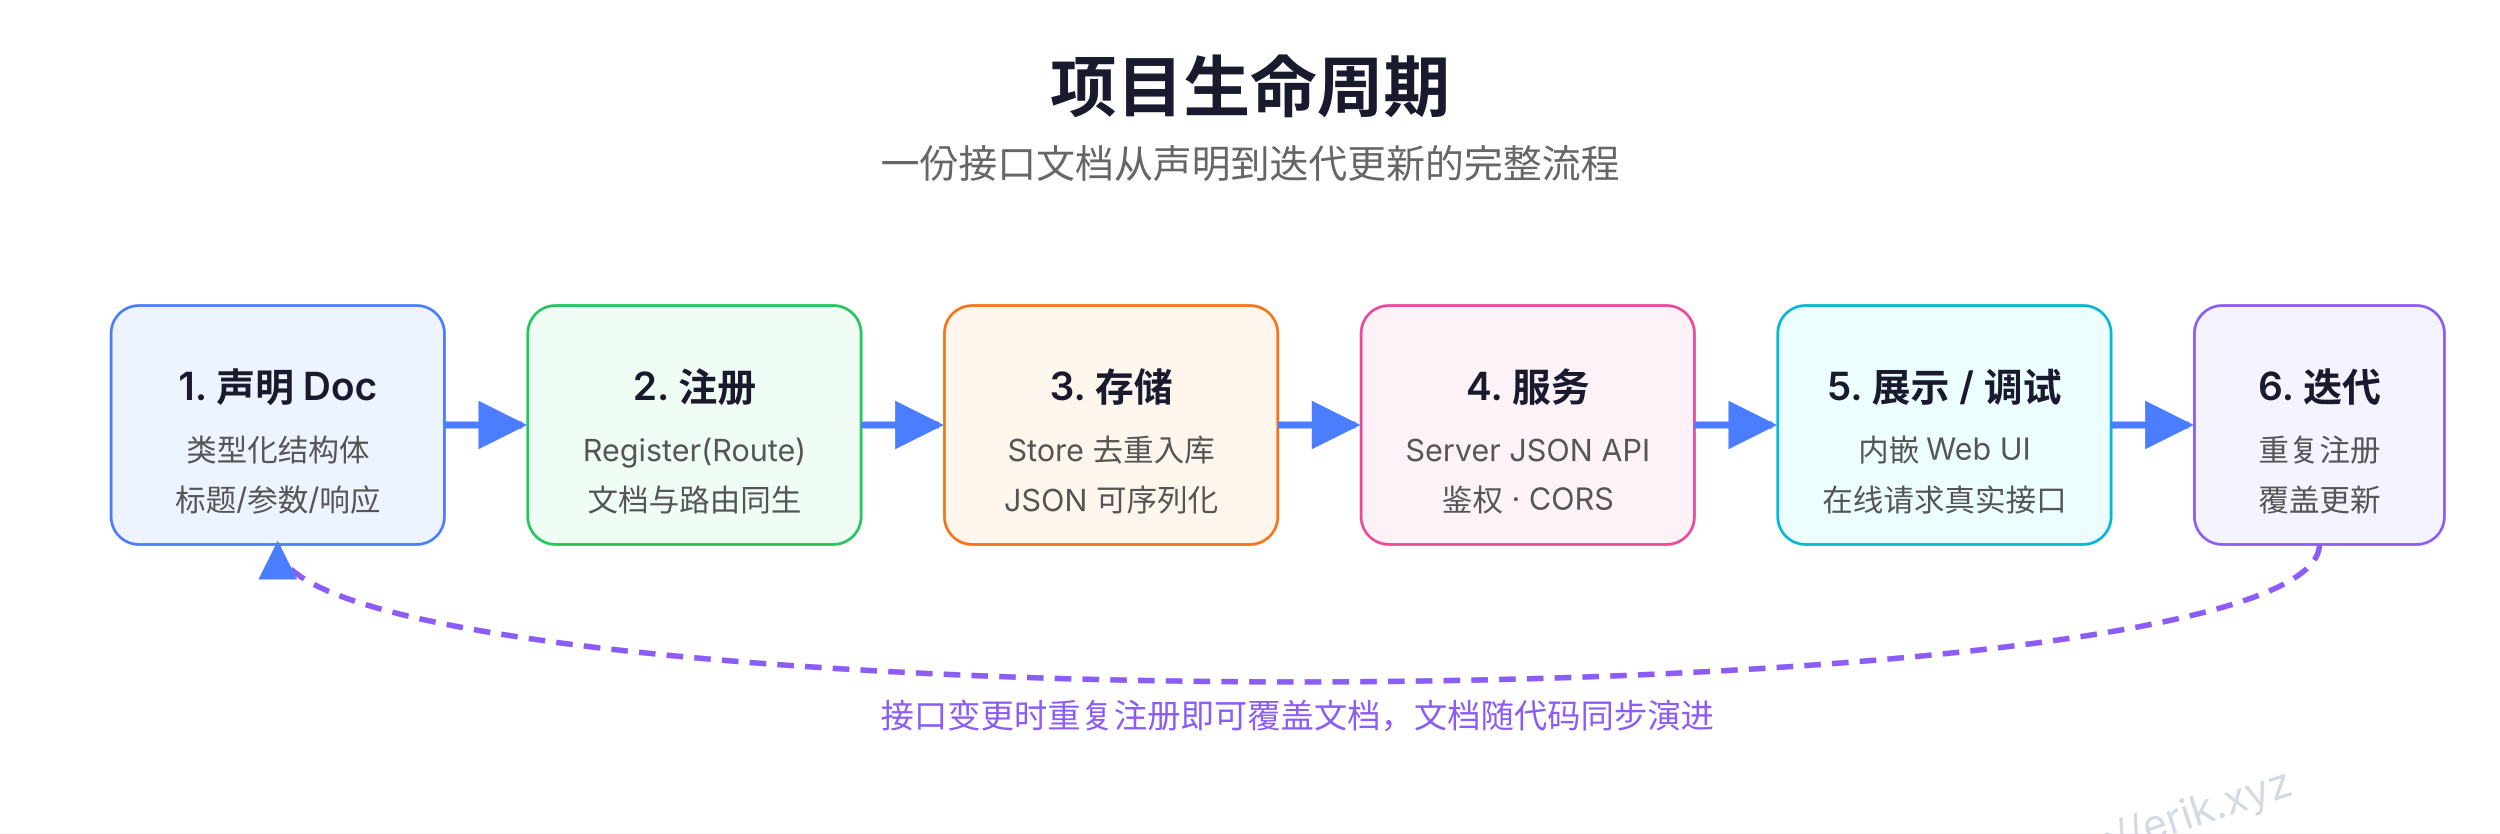
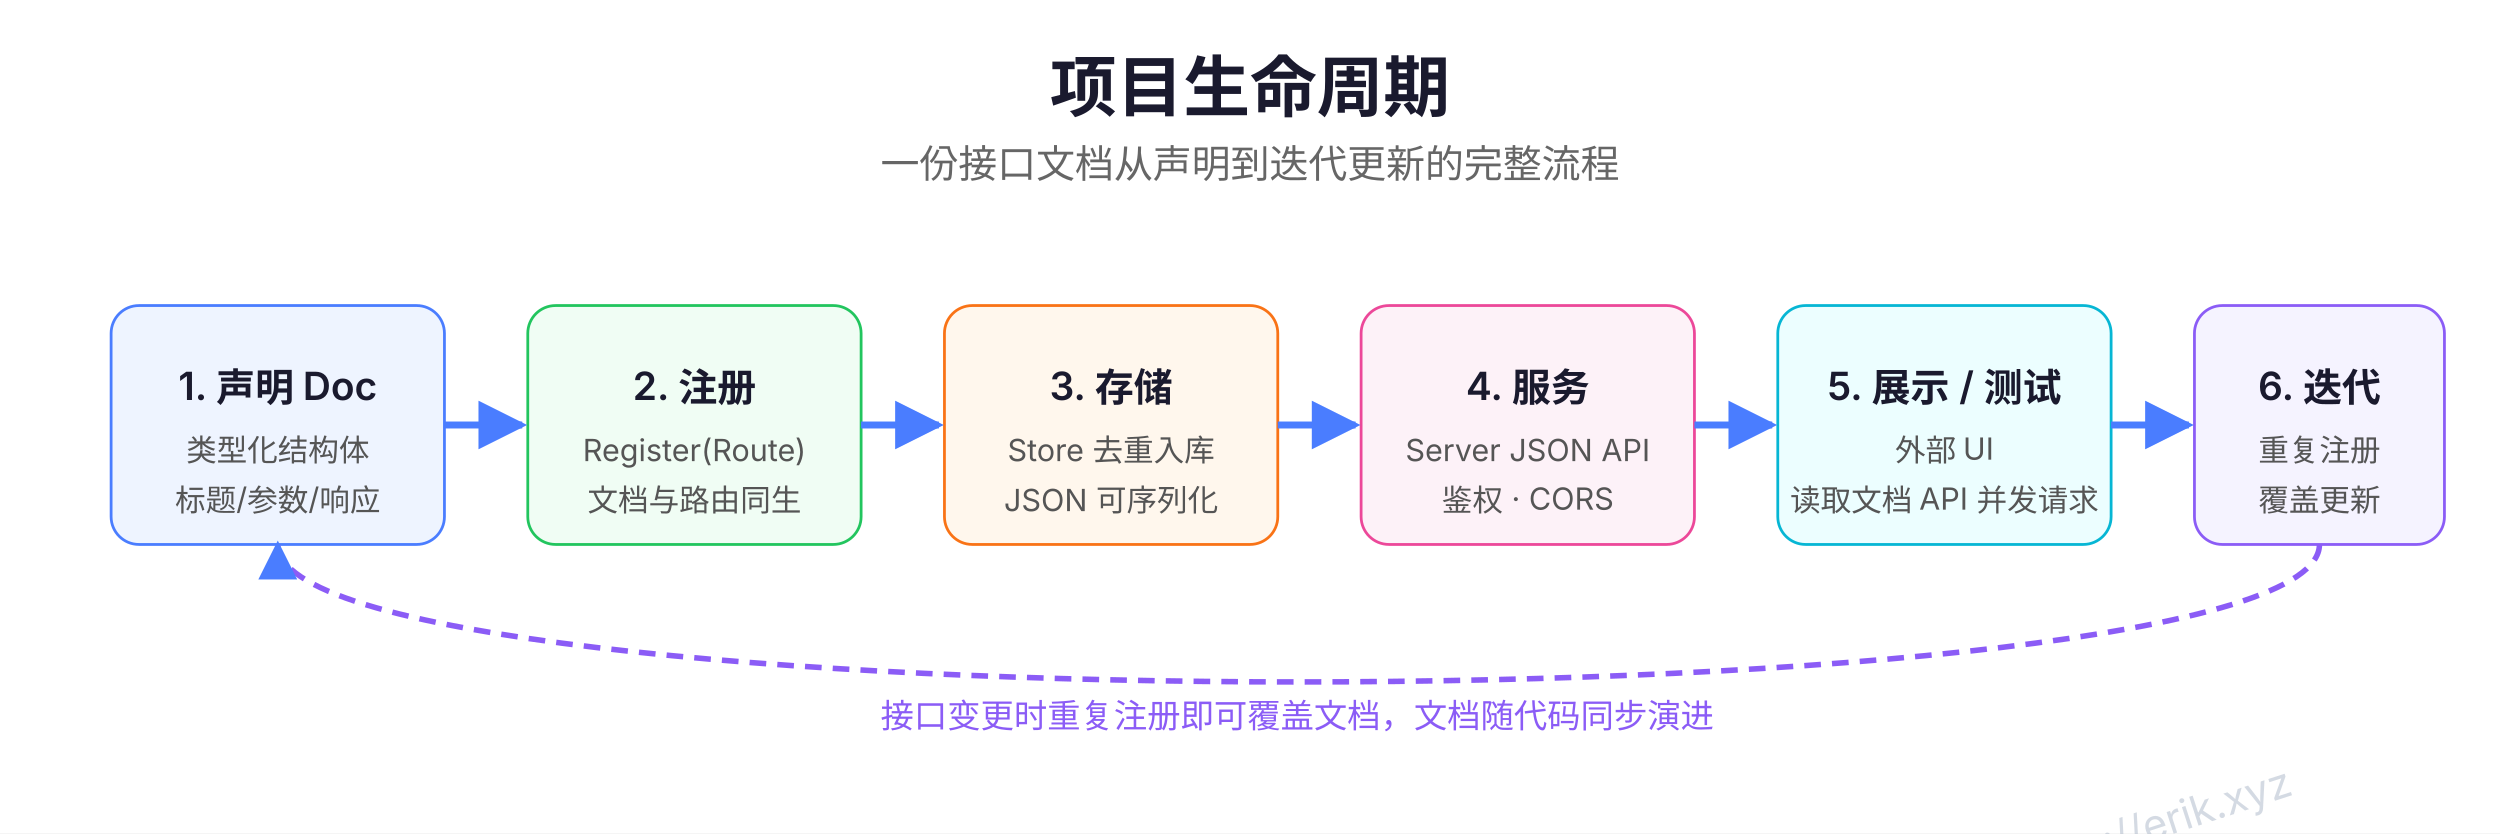
<svg xmlns="http://www.w3.org/2000/svg" viewBox="0 0 900 300" font-family="system-ui, -apple-system, 'Segoe UI', 'PingFang SC', sans-serif">
  <rect width="900" height="300" fill="#ffffff" />
  <text x="450" y="40" text-anchor="middle" font-size="24" font-weight="700" fill="#1a1a2e">项目生命周期</text>
  <text x="450" y="64" text-anchor="middle" font-size="14" fill="#666">一份接口文档从声明到迭代更新的完整流程</text>
  <defs>
    <marker id="larrow" viewBox="0 0 10 10" refX="9" refY="5" markerWidth="7" markerHeight="7" orient="auto-start-reverse">
      <path d="M 0 0 L 10 5 L 0 10 z" fill="#4a7dff" />
    </marker>
  </defs>
  <rect x="40" y="110" width="120" height="86" rx="10" fill="#eef4ff" stroke="#4a7dff" />
  <text x="100" y="144" text-anchor="middle" font-size="14" font-weight="600" fill="#1a1a2e">1. 声明 Doc</text>
  <text x="100" y="166" text-anchor="middle" font-size="11" fill="#555">类型化结构体</text>
  <text x="100" y="184" text-anchor="middle" font-size="11" fill="#555">标题/参数/响应</text>
  <rect x="190" y="110" width="120" height="86" rx="10" fill="#f0fdf4" stroke="#22c55e" />
  <text x="250" y="144" text-anchor="middle" font-size="14" font-weight="600" fill="#1a1a2e">2. 注册</text>
  <text x="250" y="166" text-anchor="middle" font-size="11" fill="#555">Register(Route)</text>
  <text x="250" y="184" text-anchor="middle" font-size="11" fill="#555">文档与路由同生</text>
  <rect x="340" y="110" width="120" height="86" rx="10" fill="#fff7ed" stroke="#f97316" />
  <text x="400" y="144" text-anchor="middle" font-size="14" font-weight="600" fill="#1a1a2e">3. 存储</text>
  <text x="400" y="166" text-anchor="middle" font-size="11" fill="#555">Store 去重入库</text>
  <text x="400" y="184" text-anchor="middle" font-size="11" fill="#555">JSON 可序列化</text>
  <rect x="490" y="110" width="120" height="86" rx="10" fill="#fdf2f8" stroke="#ec4899" />
  <text x="550" y="144" text-anchor="middle" font-size="14" font-weight="600" fill="#1a1a2e">4. 服务</text>
  <text x="550" y="166" text-anchor="middle" font-size="11" fill="#555">Server JSON API</text>
  <text x="550" y="184" text-anchor="middle" font-size="11" fill="#555">鉴权 · CORS</text>
  <rect x="640" y="110" width="120" height="86" rx="10" fill="#ecfeff" stroke="#06b6d4" />
-   <text x="700" y="144" text-anchor="middle" font-size="14" font-weight="600" fill="#1a1a2e">5. 展示 / 调试</text>
-   <text x="700" y="166" text-anchor="middle" font-size="11" fill="#555">内嵌 Web UI</text>
-   <text x="700" y="184" text-anchor="middle" font-size="11" fill="#555">在线请求真实接口</text>
+   <text x="700" y="144" text-anchor="middle" font-size="14" font-weight="600" fill="#1a1a2e">5. 展示 / 测试</text>
+   <text x="700" y="166" text-anchor="middle" font-size="11" fill="#555">外部 UI</text>
+   <text x="700" y="184" text-anchor="middle" font-size="11" fill="#555">读取文档 API 并发请求</text>
  <rect x="790" y="110" width="90" height="86" rx="10" fill="#f5f3ff" stroke="#8b5cf6" />
  <text x="835" y="144" text-anchor="middle" font-size="14" font-weight="600" fill="#1a1a2e">6. 迭代</text>
  <text x="835" y="166" text-anchor="middle" font-size="11" fill="#555">重复注册</text>
  <text x="835" y="184" text-anchor="middle" font-size="11" fill="#555">覆盖更新</text>
  <line x1="160" y1="153" x2="188" y2="153" stroke="#4a7dff" stroke-width="2.5" marker-end="url(#larrow)" />
  <line x1="310" y1="153" x2="338" y2="153" stroke="#4a7dff" stroke-width="2.5" marker-end="url(#larrow)" />
  <line x1="460" y1="153" x2="488" y2="153" stroke="#4a7dff" stroke-width="2.5" marker-end="url(#larrow)" />
  <line x1="610" y1="153" x2="638" y2="153" stroke="#4a7dff" stroke-width="2.5" marker-end="url(#larrow)" />
  <line x1="760" y1="153" x2="788" y2="153" stroke="#4a7dff" stroke-width="2.5" marker-end="url(#larrow)" />
  <path d="M 835 196 C 835 262 100 262 100 196" fill="none" stroke="#8b5cf6" stroke-width="2" stroke-dasharray="6 4" marker-end="url(#larrow)" />
  <text x="467" y="262" text-anchor="middle" font-size="12" fill="#8b5cf6">接口变更时重复注册即可覆盖文档，文档随代码同步演进</text>
  <g opacity="0.4">
    <text x="826" y="286" font-size="15" fill="#94a3b8" text-anchor="end" transform="rotate(-18 826 286)">https://erik.xyz</text>
  </g>
</svg>
